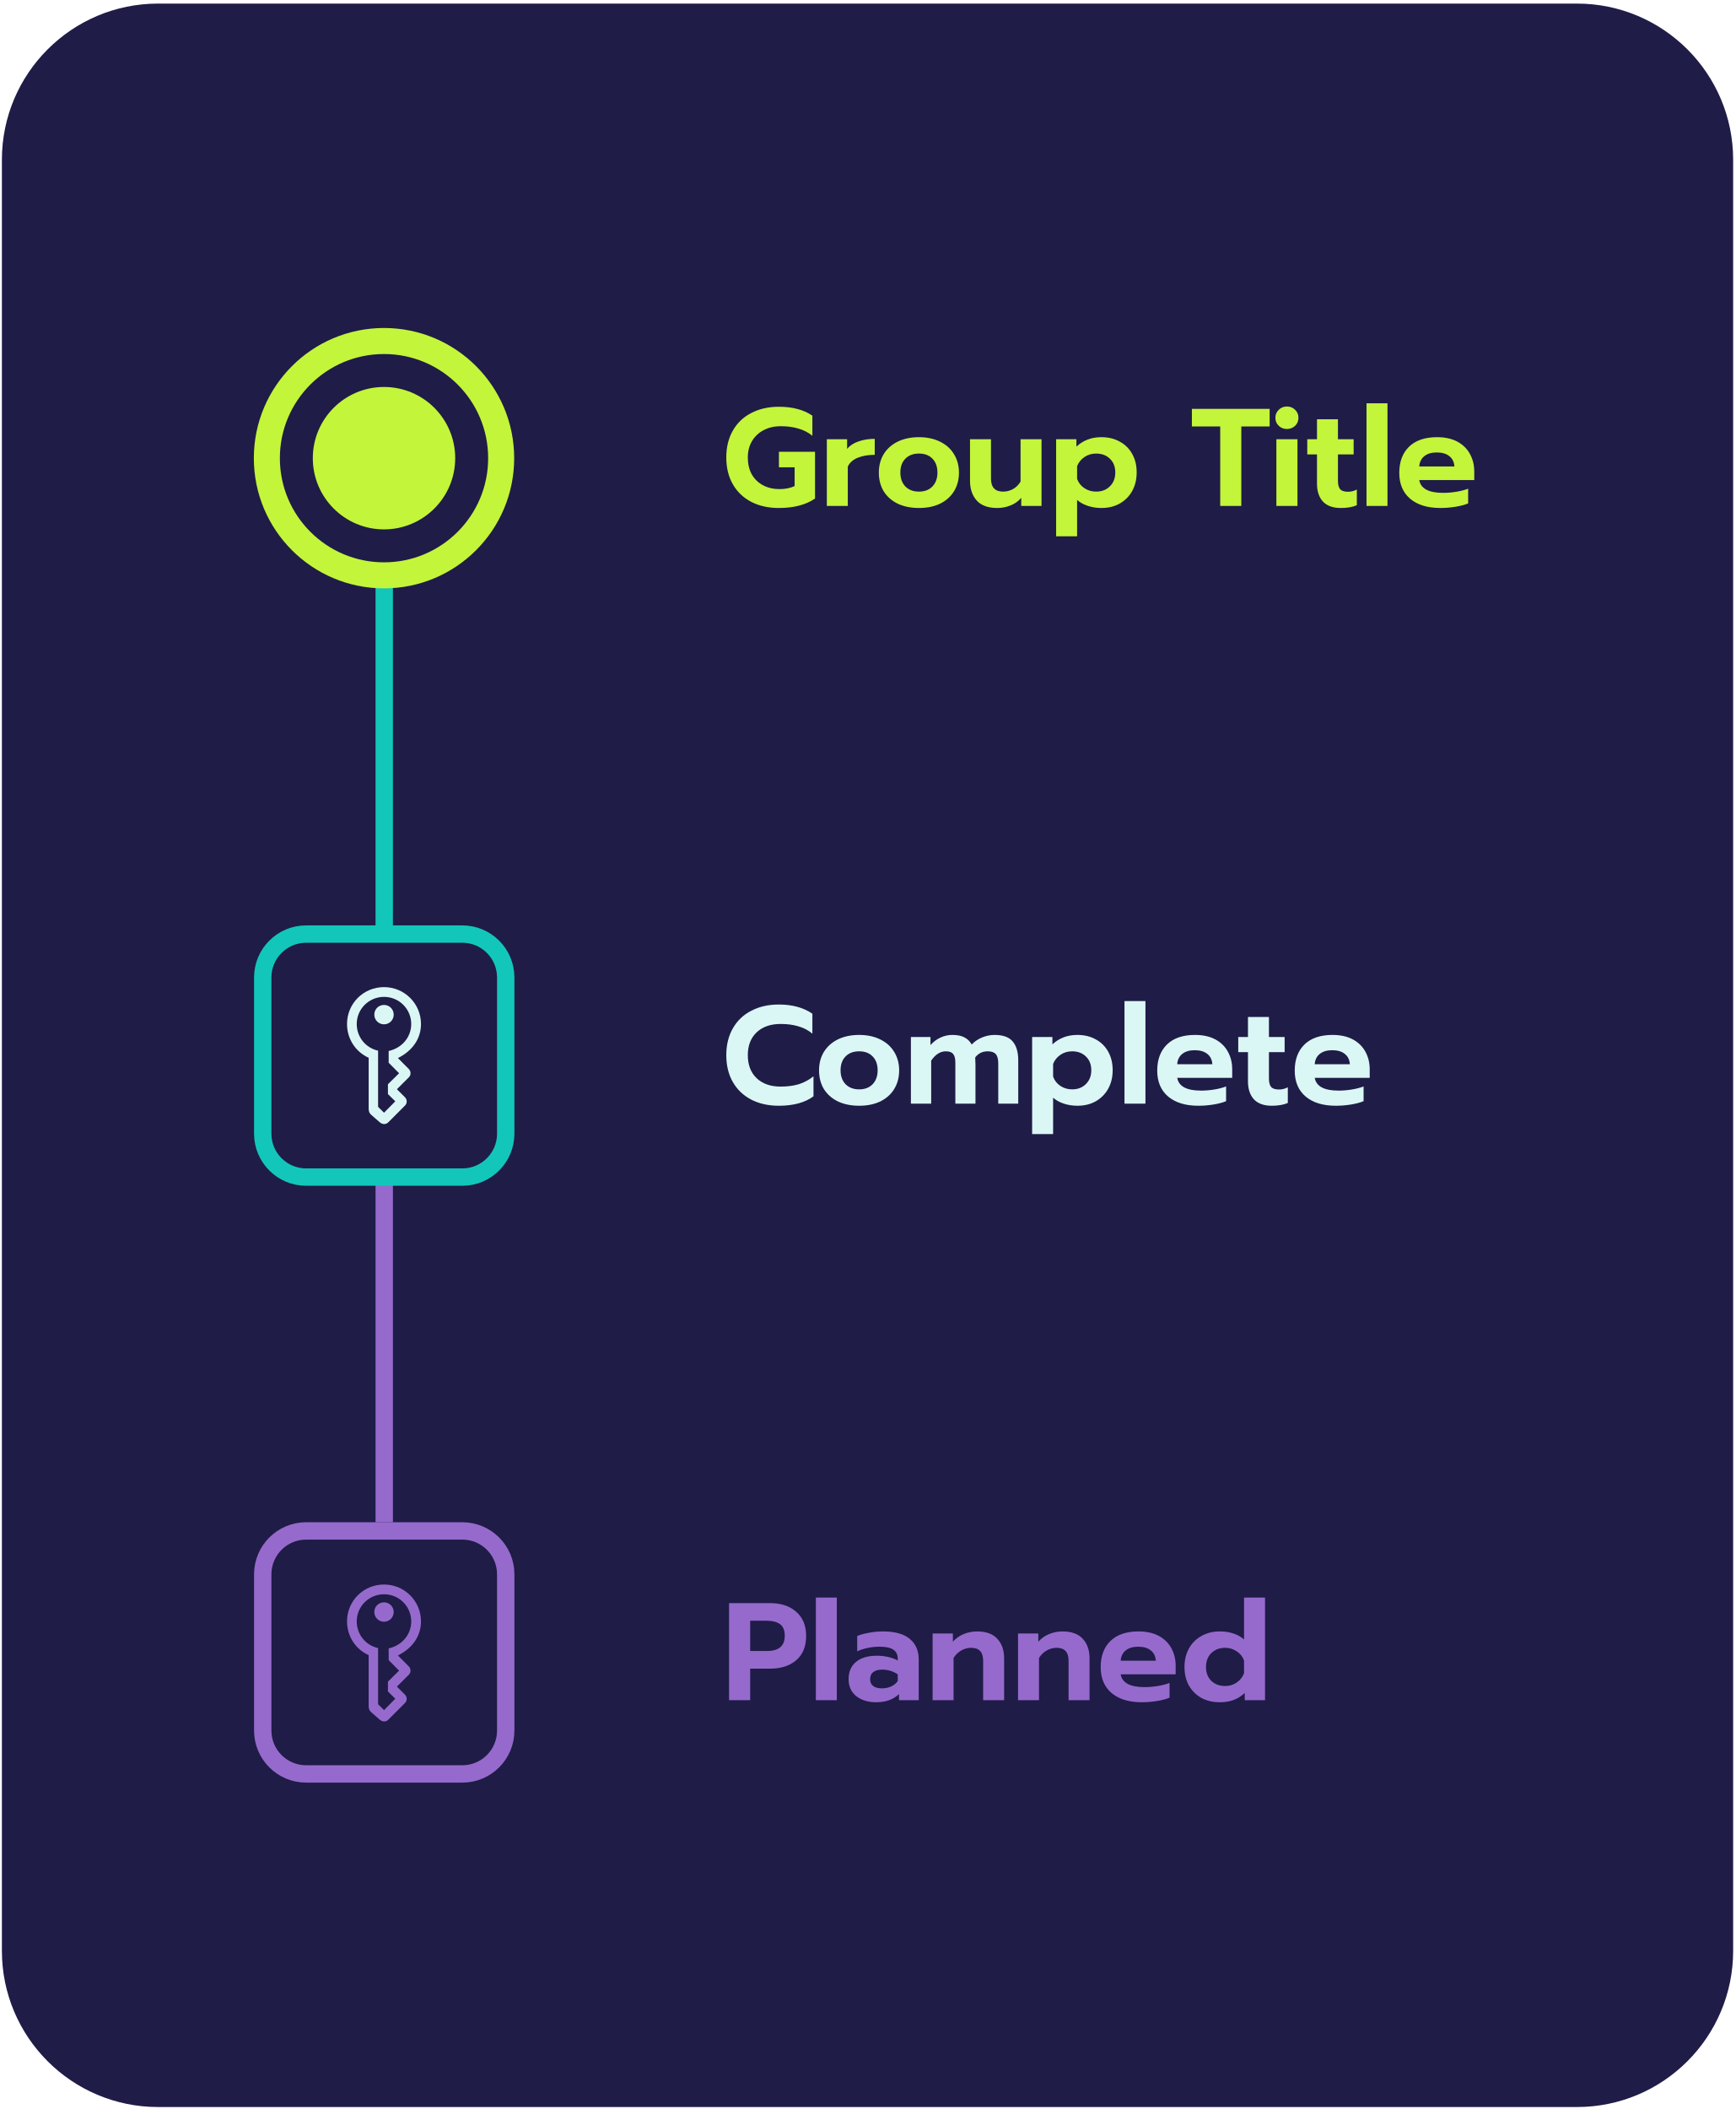
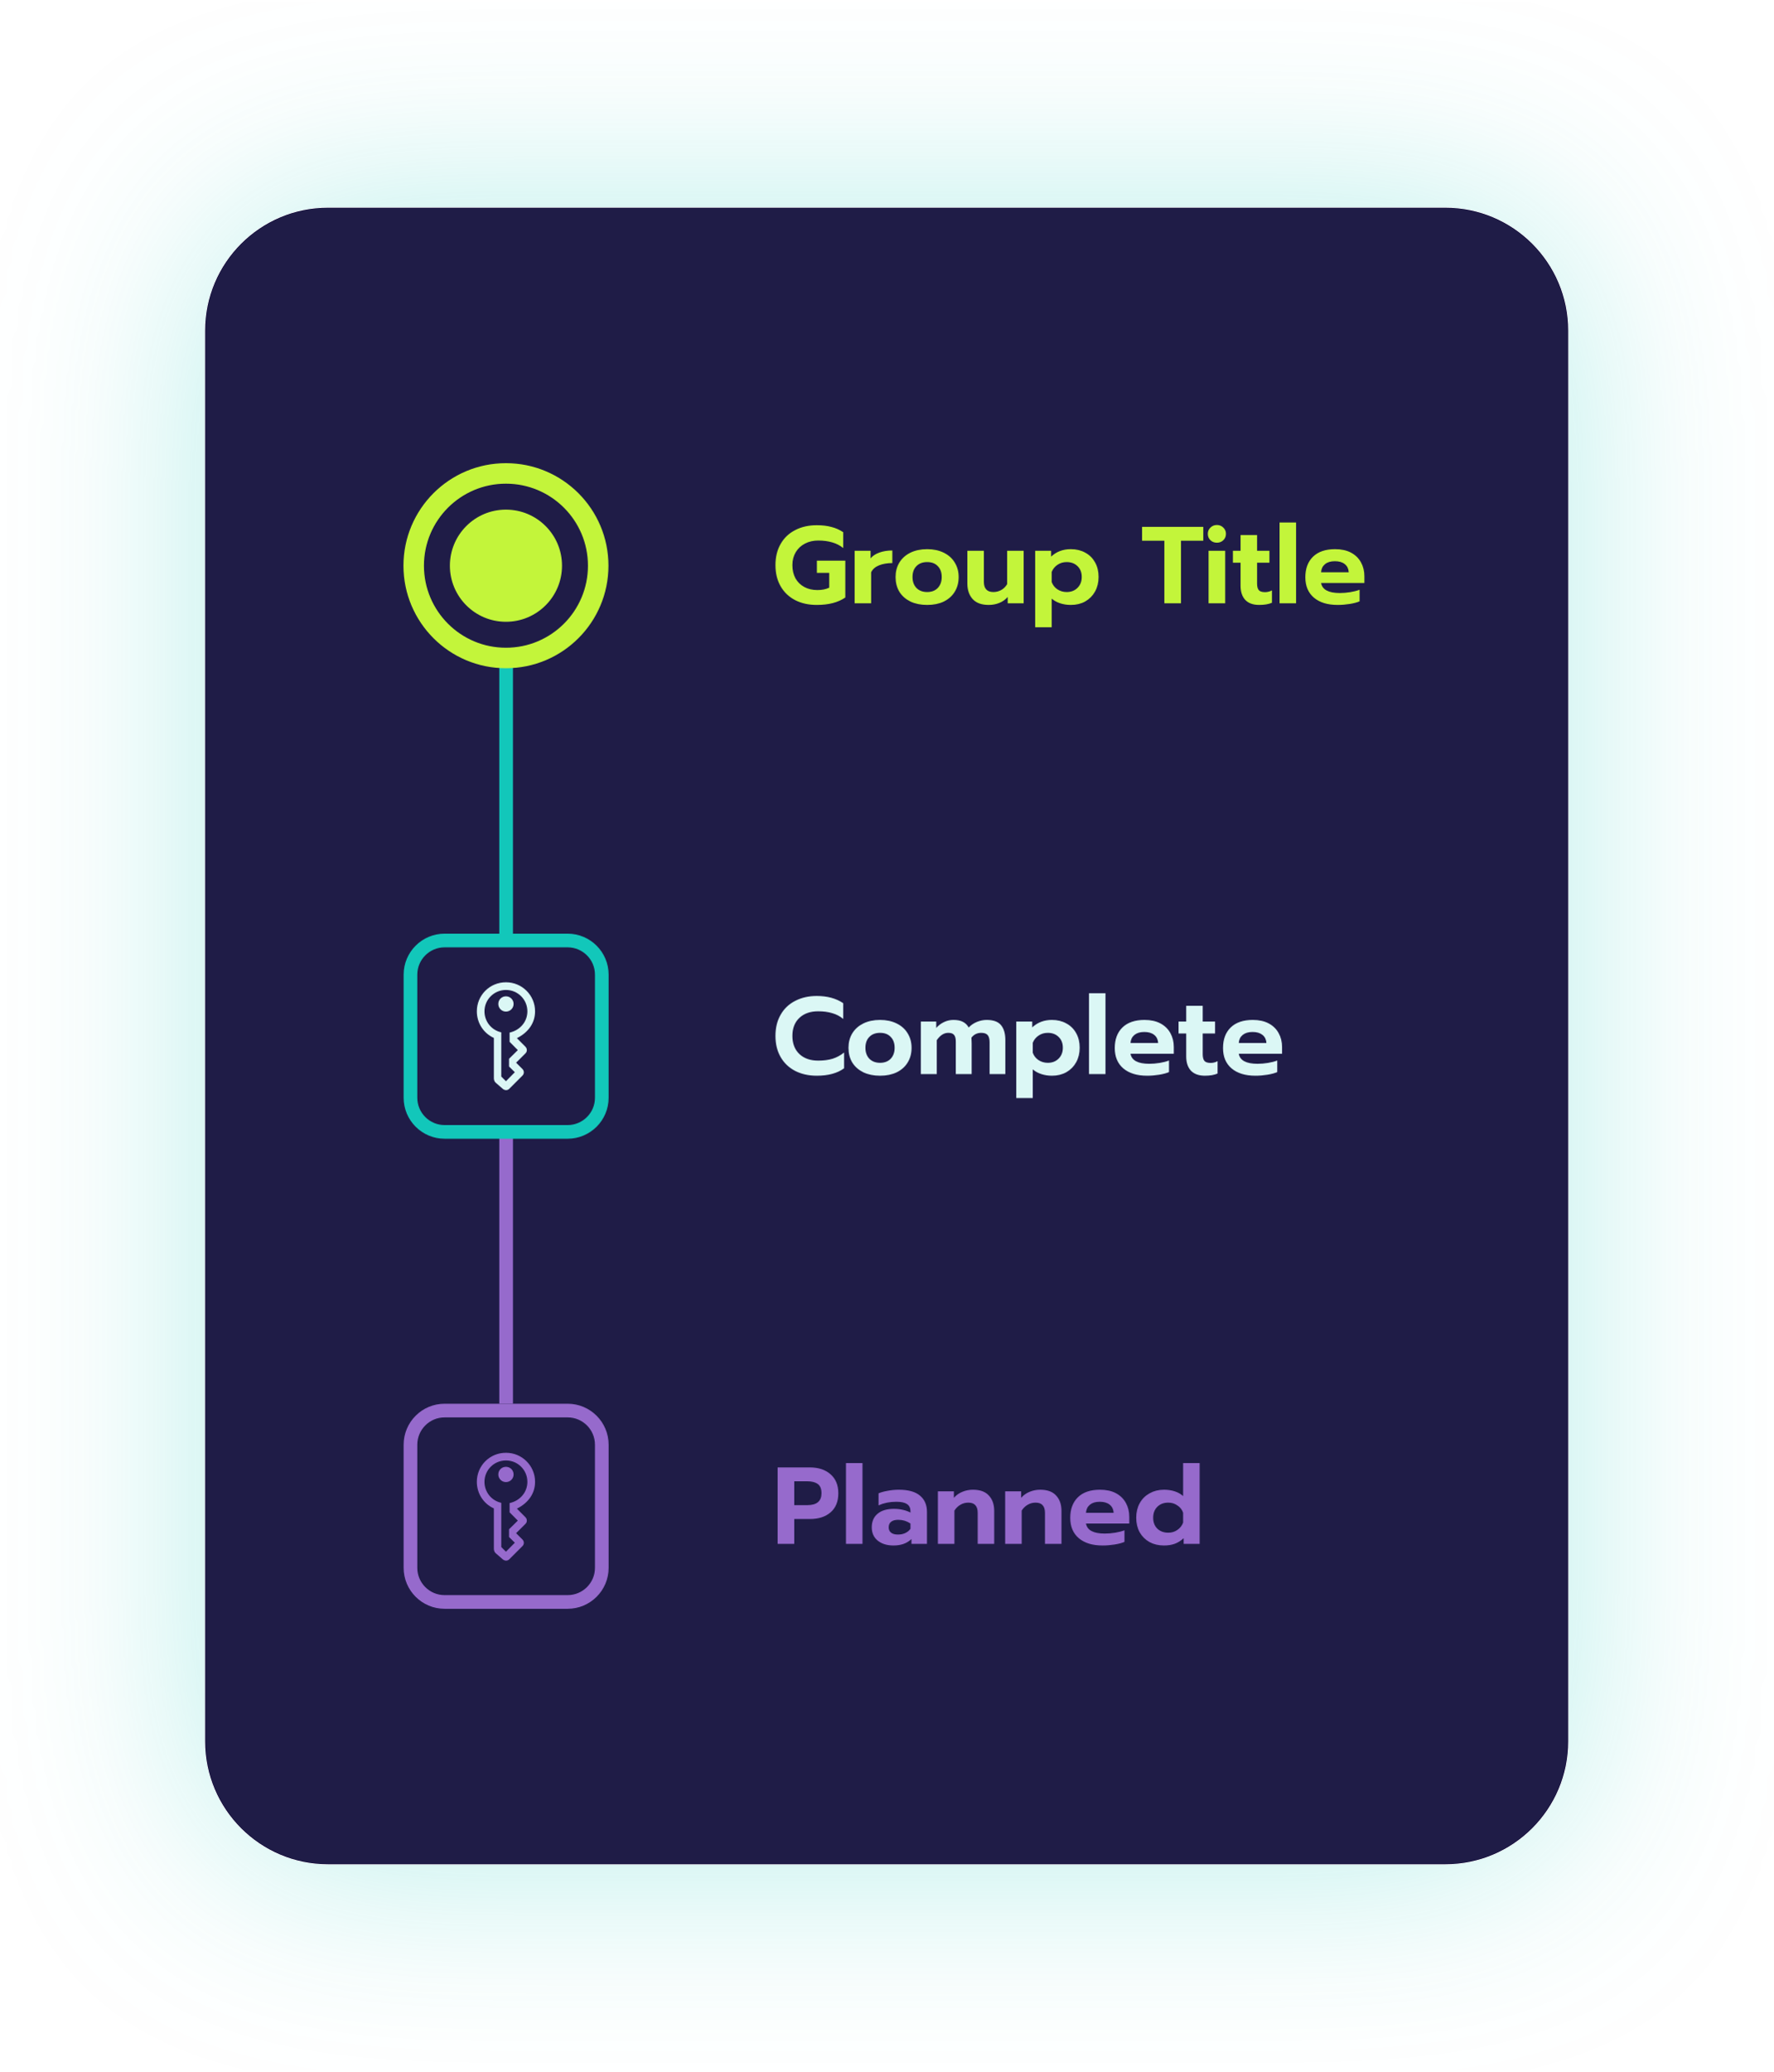
- <svg xmlns="http://www.w3.org/2000/svg" width="400" height="486" viewBox="0 0 400 486" fill="none">
-   <rect x="0.437" y="0.827" width="398.981" height="484.718" rx="36" fill="#1F1C47" />
-   <path d="M88.549 270.671V350.787" stroke="#966ACC" stroke-width="4" />
-   <rect x="60.549" y="215.249" width="56" height="56" rx="10" stroke="#12C7BA" stroke-width="4" />
-   <rect x="60.549" y="352.788" width="56" height="56" rx="10" stroke="#966ACC" stroke-width="4" />
-   <path d="M87.54 258.636C88.122 259.124 88.908 259.186 89.458 258.649L93.338 254.767C93.878 254.219 93.853 253.388 93.326 252.849L91.469 251L94.22 248.259C94.753 247.732 94.737 246.888 94.21 246.341L91.699 243.82C95.107 242.132 97.02 239.307 97.02 235.974C97.02 231.27 93.212 227.472 88.503 227.472C83.76 227.472 79.976 231.247 79.976 235.974C79.976 239.359 81.906 242.374 84.964 243.754V255.549C84.964 255.993 85.103 256.509 85.49 256.851L87.54 258.636ZM88.503 256.418L87.133 255.061V242.116C84.265 241.489 82.212 238.97 82.212 235.974C82.212 232.515 85.019 229.721 88.503 229.721C91.977 229.721 94.769 232.515 94.769 235.974C94.769 238.947 92.706 241.491 89.571 242.193V244.898L91.975 247.319L89.401 249.854V252.12L91.097 253.789L88.503 256.418ZM88.503 236.048C89.735 236.048 90.734 235.049 90.734 233.809C90.734 232.575 89.735 231.578 88.503 231.578C87.251 231.578 86.262 232.563 86.262 233.809C86.262 235.049 87.261 236.048 88.503 236.048Z" fill="#DBF7F5" />
-   <path d="M87.54 396.302C88.122 396.789 88.908 396.852 89.458 396.314L93.338 392.432C93.878 391.884 93.853 391.054 93.326 390.514L91.469 388.665L94.22 385.924C94.753 385.397 94.737 384.554 94.21 384.006L91.699 381.485C95.107 379.798 97.02 376.972 97.02 373.639C97.02 368.935 93.212 365.137 88.503 365.137C83.76 365.137 79.976 368.913 79.976 373.639C79.976 377.024 81.906 380.039 84.964 381.42V393.214C84.964 393.658 85.103 394.174 85.49 394.517L87.54 396.302ZM88.503 394.084L87.133 392.727V379.782C84.265 379.154 82.212 376.635 82.212 373.639C82.212 370.18 85.019 367.386 88.503 367.386C91.977 367.386 94.769 370.18 94.769 373.639C94.769 376.613 92.706 379.156 89.571 379.858V382.563L91.975 384.984L89.401 387.519V389.786L91.097 391.454L88.503 394.084ZM88.503 373.714C89.735 373.714 90.734 372.714 90.734 371.475C90.734 370.241 89.735 369.244 88.503 369.244C87.251 369.244 86.262 370.228 86.262 371.475C86.262 372.714 87.261 373.714 88.503 373.714Z" fill="#966ACC" />
-   <path d="M179.476 117.063C177.087 117.063 174.975 116.594 173.14 115.655C171.305 114.695 169.887 113.341 168.884 111.591C167.881 109.842 167.38 107.783 167.38 105.415C167.38 103.047 167.881 100.989 168.884 99.239C169.887 97.469 171.305 96.114 173.14 95.175C174.975 94.215 177.087 93.735 179.476 93.735C181.097 93.735 182.527 93.906 183.764 94.247C185.023 94.567 186.175 95.079 187.22 95.783V100.423C186.281 99.655 185.204 99.101 183.988 98.759C182.793 98.397 181.428 98.215 179.892 98.215C178.463 98.215 177.172 98.514 176.02 99.111C174.889 99.687 173.993 100.519 173.332 101.607C172.671 102.695 172.34 103.965 172.34 105.415C172.34 106.887 172.639 108.178 173.236 109.287C173.855 110.375 174.719 111.218 175.828 111.815C176.937 112.413 178.217 112.711 179.668 112.711C180.991 112.711 182.143 112.477 183.124 112.007V107.687H179.508V104.103H187.828V114.887C185.716 116.338 182.932 117.063 179.476 117.063ZM190.551 101.223H195.223V103.431C195.842 102.685 196.706 102.119 197.815 101.735C198.925 101.33 200.183 101.127 201.591 101.127V104.807C200.119 104.807 198.818 105.031 197.687 105.479C196.578 105.927 195.81 106.61 195.383 107.527V116.583H190.551V101.223ZM211.784 117.063C209.928 117.063 208.296 116.733 206.888 116.071C205.502 115.389 204.424 114.439 203.656 113.223C202.91 111.986 202.536 110.546 202.536 108.903C202.536 107.303 202.91 105.885 203.656 104.647C204.424 103.41 205.502 102.45 206.888 101.767C208.296 101.085 209.928 100.743 211.784 100.743C213.619 100.743 215.23 101.085 216.616 101.767C218.024 102.45 219.102 103.41 219.848 104.647C220.616 105.885 221 107.303 221 108.903C221 110.546 220.616 111.986 219.848 113.223C219.102 114.439 218.035 115.389 216.648 116.071C215.262 116.733 213.64 117.063 211.784 117.063ZM211.784 113.287C213.086 113.287 214.12 112.893 214.888 112.103C215.656 111.293 216.04 110.226 216.04 108.903C216.04 107.538 215.656 106.471 214.888 105.703C214.142 104.914 213.107 104.519 211.784 104.519C210.462 104.519 209.416 104.914 208.648 105.703C207.88 106.471 207.496 107.538 207.496 108.903C207.496 110.226 207.88 111.293 208.648 112.103C209.438 112.893 210.483 113.287 211.784 113.287ZM229.819 117.063C227.729 117.063 226.161 116.498 225.115 115.367C224.07 114.215 223.547 112.69 223.547 110.791V101.223H228.379V110.279C228.379 112.285 229.307 113.287 231.163 113.287C231.974 113.287 232.731 113.095 233.435 112.711C234.139 112.327 234.726 111.751 235.195 110.983V101.223H240.027V116.583H235.355V114.727C234.673 115.517 233.841 116.103 232.859 116.487C231.899 116.871 230.886 117.063 229.819 117.063ZM243.395 101.223H248.067V102.919C249.624 101.469 251.544 100.743 253.827 100.743C255.427 100.743 256.835 101.085 258.051 101.767C259.288 102.429 260.248 103.378 260.931 104.615C261.614 105.831 261.955 107.25 261.955 108.871C261.955 110.471 261.614 111.89 260.931 113.127C260.248 114.365 259.288 115.335 258.051 116.039C256.835 116.722 255.427 117.063 253.827 117.063C252.739 117.063 251.704 116.903 250.723 116.583C249.742 116.263 248.91 115.805 248.227 115.207V123.591H243.395V101.223ZM252.611 113.287C253.912 113.287 254.968 112.882 255.779 112.071C256.611 111.261 257.027 110.194 257.027 108.871C257.027 107.549 256.611 106.493 255.779 105.703C254.968 104.914 253.912 104.519 252.611 104.519C251.608 104.519 250.712 104.786 249.923 105.319C249.134 105.853 248.568 106.557 248.227 107.431V110.343C248.547 111.239 249.102 111.954 249.891 112.487C250.702 113.021 251.608 113.287 252.611 113.287ZM281.208 98.279H274.68V94.215H292.6V98.279H286.072V116.583H281.208V98.279ZM296.582 98.855C295.836 98.855 295.206 98.61 294.694 98.119C294.182 97.629 293.926 97.01 293.926 96.263C293.926 95.538 294.182 94.93 294.694 94.439C295.206 93.927 295.836 93.671 296.582 93.671C297.329 93.671 297.958 93.927 298.47 94.439C298.982 94.93 299.238 95.538 299.238 96.263C299.238 97.01 298.982 97.629 298.47 98.119C297.958 98.61 297.329 98.855 296.582 98.855ZM294.15 101.223H299.014V116.583H294.15V101.223ZM308.983 117.063C307.191 117.063 305.826 116.573 304.887 115.591C303.97 114.589 303.511 113.202 303.511 111.431V104.711H301.271V101.223H303.511V96.615H308.343V101.223H311.959V104.711H308.343V110.791C308.343 111.687 308.514 112.338 308.855 112.743C309.197 113.127 309.805 113.319 310.679 113.319C311.383 113.319 312.055 113.149 312.695 112.807V116.423C311.714 116.85 310.477 117.063 308.983 117.063ZM314.926 92.935H319.758V116.583H314.926V92.935ZM331.946 117.063C329.002 117.063 326.687 116.359 325.002 114.951C323.316 113.522 322.474 111.527 322.474 108.967C322.474 106.429 323.22 104.423 324.714 102.951C326.228 101.479 328.383 100.743 331.178 100.743C333.012 100.743 334.57 101.085 335.85 101.767C337.13 102.45 338.1 103.399 338.762 104.615C339.423 105.81 339.754 107.165 339.754 108.679V110.631H327.082C327.423 112.594 329.258 113.575 332.586 113.575C333.567 113.575 334.58 113.49 335.626 113.319C336.671 113.149 337.578 112.914 338.346 112.615V116.007C337.599 116.327 336.639 116.583 335.466 116.775C334.292 116.967 333.119 117.063 331.946 117.063ZM335.178 107.495C335.114 106.471 334.73 105.682 334.026 105.127C333.322 104.551 332.351 104.263 331.114 104.263C329.898 104.263 328.938 104.551 328.234 105.127C327.53 105.703 327.146 106.493 327.082 107.495H335.178Z" fill="#C3F53A" />
-   <path d="M179.476 254.81C177.087 254.81 174.975 254.34 173.14 253.402C171.305 252.442 169.887 251.087 168.884 249.338C167.881 247.588 167.38 245.53 167.38 243.162C167.38 240.794 167.881 238.735 168.884 236.986C169.887 235.215 171.305 233.86 173.14 232.922C174.975 231.962 177.087 231.482 179.476 231.482C182.569 231.482 185.151 232.186 187.22 233.594V238.202C186.281 237.412 185.204 236.847 183.988 236.506C182.793 236.143 181.428 235.962 179.892 235.962C177.567 235.962 175.721 236.612 174.356 237.914C173.012 239.194 172.34 240.943 172.34 243.162C172.34 245.402 173.023 247.172 174.388 248.474C175.753 249.754 177.588 250.394 179.892 250.394C181.471 250.394 182.868 250.212 184.084 249.85C185.3 249.466 186.431 248.858 187.476 248.026V252.634C185.513 254.084 182.847 254.81 179.476 254.81ZM198.003 254.81C196.147 254.81 194.515 254.479 193.107 253.818C191.72 253.135 190.643 252.186 189.875 250.97C189.128 249.732 188.755 248.292 188.755 246.65C188.755 245.05 189.128 243.631 189.875 242.394C190.643 241.156 191.72 240.196 193.107 239.514C194.515 238.831 196.147 238.49 198.003 238.49C199.838 238.49 201.448 238.831 202.835 239.514C204.243 240.196 205.32 241.156 206.067 242.394C206.835 243.631 207.219 245.05 207.219 246.65C207.219 248.292 206.835 249.732 206.067 250.97C205.32 252.186 204.254 253.135 202.867 253.818C201.48 254.479 199.859 254.81 198.003 254.81ZM198.003 251.034C199.304 251.034 200.339 250.639 201.107 249.85C201.875 249.039 202.259 247.972 202.259 246.65C202.259 245.284 201.875 244.218 201.107 243.45C200.36 242.66 199.326 242.266 198.003 242.266C196.68 242.266 195.635 242.66 194.867 243.45C194.099 244.218 193.715 245.284 193.715 246.65C193.715 247.972 194.099 249.039 194.867 249.85C195.656 250.639 196.702 251.034 198.003 251.034ZM209.926 238.97H214.438V240.826C215.1 240.079 215.868 239.503 216.742 239.098C217.617 238.692 218.524 238.49 219.462 238.49C220.636 238.49 221.574 238.682 222.278 239.066C222.982 239.428 223.537 239.972 223.942 240.698C224.604 239.994 225.404 239.45 226.342 239.066C227.302 238.682 228.252 238.49 229.19 238.49C231.153 238.49 232.55 238.991 233.382 239.994C234.236 240.996 234.662 242.447 234.662 244.346V254.33H230.054V245.018C230.054 244.036 229.862 243.332 229.478 242.906C229.094 242.479 228.476 242.266 227.622 242.266C226.428 242.266 225.468 242.735 224.742 243.674C224.785 244.356 224.806 244.911 224.806 245.338V254.33H220.166V244.858C220.166 243.919 219.996 243.258 219.654 242.874C219.334 242.468 218.769 242.266 217.958 242.266C216.7 242.266 215.58 242.98 214.598 244.41V254.33H209.926V238.97ZM237.864 238.97H242.536V240.666C244.093 239.215 246.013 238.49 248.296 238.49C249.896 238.49 251.304 238.831 252.52 239.514C253.757 240.175 254.717 241.124 255.4 242.362C256.082 243.578 256.424 244.996 256.424 246.618C256.424 248.218 256.082 249.636 255.4 250.874C254.717 252.111 253.757 253.082 252.52 253.786C251.304 254.468 249.896 254.81 248.296 254.81C247.208 254.81 246.173 254.65 245.192 254.33C244.21 254.01 243.378 253.551 242.696 252.954V261.338H237.864V238.97ZM247.08 251.034C248.381 251.034 249.437 250.628 250.248 249.818C251.08 249.007 251.496 247.94 251.496 246.618C251.496 245.295 251.08 244.239 250.248 243.45C249.437 242.66 248.381 242.266 247.08 242.266C246.077 242.266 245.181 242.532 244.392 243.066C243.602 243.599 243.037 244.303 242.696 245.178V248.09C243.016 248.986 243.57 249.7 244.36 250.234C245.17 250.767 246.077 251.034 247.08 251.034ZM259.145 230.682H263.977V254.33H259.145V230.682ZM276.164 254.81C273.22 254.81 270.906 254.106 269.22 252.698C267.535 251.268 266.692 249.274 266.692 246.714C266.692 244.175 267.439 242.17 268.932 240.698C270.447 239.226 272.602 238.49 275.396 238.49C277.231 238.49 278.788 238.831 280.068 239.514C281.348 240.196 282.319 241.146 282.98 242.362C283.642 243.556 283.972 244.911 283.972 246.426V248.378H271.3C271.642 250.34 273.476 251.322 276.804 251.322C277.786 251.322 278.799 251.236 279.844 251.066C280.89 250.895 281.796 250.66 282.564 250.362V253.754C281.818 254.074 280.858 254.33 279.684 254.522C278.511 254.714 277.338 254.81 276.164 254.81ZM279.396 245.242C279.332 244.218 278.948 243.428 278.244 242.874C277.54 242.298 276.57 242.01 275.332 242.01C274.116 242.01 273.156 242.298 272.452 242.874C271.748 243.45 271.364 244.239 271.3 245.242H279.396ZM293.077 254.81C291.285 254.81 289.92 254.319 288.981 253.338C288.064 252.335 287.605 250.948 287.605 249.178V242.458H285.365V238.97H287.605V234.362H292.437V238.97H296.053V242.458H292.437V248.538C292.437 249.434 292.608 250.084 292.949 250.49C293.29 250.874 293.898 251.066 294.773 251.066C295.477 251.066 296.149 250.895 296.789 250.554V254.17C295.808 254.596 294.57 254.81 293.077 254.81ZM307.852 254.81C304.908 254.81 302.593 254.106 300.908 252.698C299.223 251.268 298.38 249.274 298.38 246.714C298.38 244.175 299.127 242.17 300.62 240.698C302.135 239.226 304.289 238.49 307.084 238.49C308.919 238.49 310.476 238.831 311.756 239.514C313.036 240.196 314.007 241.146 314.668 242.362C315.329 243.556 315.66 244.911 315.66 246.426V248.378H302.988C303.329 250.34 305.164 251.322 308.492 251.322C309.473 251.322 310.487 251.236 311.532 251.066C312.577 250.895 313.484 250.66 314.252 250.362V253.754C313.505 254.074 312.545 254.33 311.372 254.522C310.199 254.714 309.025 254.81 307.852 254.81ZM311.084 245.242C311.02 244.218 310.636 243.428 309.932 242.874C309.228 242.298 308.257 242.01 307.02 242.01C305.804 242.01 304.844 242.298 304.14 242.874C303.436 243.45 303.052 244.239 302.988 245.242H311.084Z" fill="#DBF7F5" />
-   <path d="M168.02 369.42H177.428C179.967 369.42 181.993 370.092 183.508 371.436C185.023 372.758 185.78 374.604 185.78 376.972C185.78 379.404 185.023 381.27 183.508 382.572C182.015 383.873 179.988 384.524 177.428 384.524H172.884V391.788H168.02V369.42ZM176.724 380.46C179.476 380.46 180.852 379.297 180.852 376.972C180.852 375.67 180.479 374.764 179.732 374.252C179.007 373.74 178.004 373.484 176.724 373.484H172.884V380.46H176.724ZM188.02 368.14H192.852V391.788H188.02V368.14ZM201.935 392.268C200.058 392.268 198.522 391.798 197.327 390.86C196.154 389.9 195.567 388.598 195.567 386.956C195.567 385.249 196.133 383.926 197.263 382.988C198.394 382.028 199.994 381.548 202.063 381.548C202.981 381.548 203.855 381.644 204.687 381.836C205.519 382.028 206.255 382.294 206.895 382.636V382.252C206.895 381.292 206.554 380.588 205.871 380.14C205.189 379.692 204.143 379.468 202.735 379.468C200.858 379.468 199.13 379.82 197.551 380.524V377.004C198.234 376.705 199.119 376.46 200.207 376.268C201.295 376.054 202.383 375.948 203.471 375.948C206.245 375.948 208.314 376.524 209.679 377.676C211.045 378.806 211.727 380.396 211.727 382.444V391.788H207.183V390.38C205.882 391.638 204.133 392.268 201.935 392.268ZM203.247 389.068C204.037 389.068 204.751 388.918 205.391 388.62C206.031 388.321 206.533 387.905 206.895 387.372V385.836C205.807 385.11 204.613 384.748 203.311 384.748C202.415 384.748 201.722 384.94 201.231 385.324C200.762 385.686 200.527 386.23 200.527 386.956C200.527 387.638 200.762 388.161 201.231 388.524C201.701 388.886 202.373 389.068 203.247 389.068ZM214.926 376.428H219.598V378.316C220.302 377.526 221.134 376.94 222.094 376.556C223.076 376.15 224.1 375.948 225.166 375.948C227.257 375.948 228.814 376.513 229.838 377.644C230.884 378.753 231.406 380.257 231.406 382.156V391.788H226.574V382.7C226.574 380.716 225.657 379.724 223.822 379.724C223.012 379.724 222.254 379.926 221.55 380.332C220.846 380.716 220.249 381.292 219.758 382.06V391.788H214.926V376.428ZM234.614 376.428H239.286V378.316C239.99 377.526 240.822 376.94 241.782 376.556C242.763 376.15 243.787 375.948 244.854 375.948C246.944 375.948 248.502 376.513 249.526 377.644C250.571 378.753 251.094 380.257 251.094 382.156V391.788H246.262V382.7C246.262 380.716 245.344 379.724 243.51 379.724C242.699 379.724 241.942 379.926 241.238 380.332C240.534 380.716 239.936 381.292 239.446 382.06V391.788H234.614V376.428ZM263.133 392.268C260.189 392.268 257.875 391.564 256.189 390.156C254.504 388.726 253.661 386.732 253.661 384.172C253.661 381.633 254.408 379.628 255.901 378.156C257.416 376.684 259.571 375.948 262.365 375.948C264.2 375.948 265.757 376.289 267.037 376.972C268.317 377.654 269.288 378.604 269.949 379.82C270.611 381.014 270.941 382.369 270.941 383.884V385.836H258.269C258.611 387.798 260.445 388.78 263.773 388.78C264.755 388.78 265.768 388.694 266.813 388.524C267.859 388.353 268.765 388.118 269.533 387.82V391.212C268.787 391.532 267.827 391.788 266.653 391.98C265.48 392.172 264.307 392.268 263.133 392.268ZM266.365 382.7C266.301 381.676 265.917 380.886 265.213 380.332C264.509 379.756 263.539 379.468 262.301 379.468C261.085 379.468 260.125 379.756 259.421 380.332C258.717 380.908 258.333 381.697 258.269 382.7H266.365ZM281.102 392.268C279.523 392.268 278.115 391.937 276.878 391.276C275.662 390.593 274.702 389.644 273.998 388.428C273.315 387.19 272.974 385.761 272.974 384.14C272.974 382.54 273.315 381.121 273.998 379.884C274.68 378.646 275.64 377.686 276.878 377.004C278.115 376.3 279.523 375.948 281.102 375.948C282.254 375.948 283.31 376.108 284.27 376.428C285.23 376.748 286.04 377.206 286.702 377.804V368.14H291.534V391.788H286.862V390.124C286.072 390.87 285.208 391.414 284.27 391.756C283.352 392.097 282.296 392.268 281.102 392.268ZM282.35 388.524C283.352 388.524 284.238 388.257 285.006 387.724C285.795 387.19 286.36 386.476 286.702 385.58V382.668C286.403 381.793 285.848 381.089 285.038 380.556C284.248 380.001 283.352 379.724 282.35 379.724C281.048 379.724 279.982 380.129 279.15 380.94C278.339 381.75 277.934 382.817 277.934 384.14C277.934 385.462 278.339 386.529 279.15 387.34C279.982 388.129 281.048 388.524 282.35 388.524Z" fill="#966ACC" />
-   <path d="M88.549 134.864V214.98" stroke="#12C7BA" stroke-width="4" />
-   <rect x="61.498" y="78.584" width="54" height="54" rx="27" stroke="#C3F53A" stroke-width="6" />
-   <circle cx="88.497" cy="105.583" r="16.408" fill="#C3F53A" />
+ <svg xmlns="http://www.w3.org/2000/svg" width="519" height="606" viewBox="0 0 519 606" fill="none">
+   <g filter="url(#filter0_d_16_66484)">
+     <rect x="60.02" y="60.758" width="398.981" height="484.718" rx="36" fill="#1F1C47" />
+   </g>
+   <path d="M148.132 330.603V410.719" stroke="#966ACC" stroke-width="4" />
+   <rect x="120.132" y="275.181" width="56" height="56" rx="10" stroke="#12C7BA" stroke-width="4" />
+   <rect x="120.132" y="412.719" width="56" height="56" rx="10" stroke="#966ACC" stroke-width="4" />
+   <path d="M147.123 318.567C147.705 319.054 148.491 319.117 149.041 318.58L152.921 314.697C153.46 314.15 153.435 313.319 152.908 312.779L151.051 310.93L153.802 308.19C154.335 307.662 154.319 306.819 153.792 306.271L151.282 303.751C154.689 302.063 156.603 299.237 156.603 295.904C156.603 291.201 152.794 287.402 148.086 287.402C143.342 287.402 139.559 291.178 139.559 295.904C139.559 299.289 141.489 302.305 144.546 303.685V315.479C144.546 315.923 144.686 316.439 145.072 316.782L147.123 318.567ZM148.086 316.349L146.716 314.992V302.047C143.847 301.419 141.795 298.901 141.795 295.904C141.795 292.445 144.602 289.651 148.086 289.651C151.56 289.651 154.351 292.445 154.351 295.904C154.351 298.878 152.289 301.422 149.153 302.123V304.829L151.557 307.249L148.984 309.785V312.051L150.68 313.719L148.086 316.349ZM148.086 295.979C149.317 295.979 150.317 294.979 150.317 293.74C150.317 292.506 149.317 291.509 148.086 291.509C146.834 291.509 145.844 292.494 145.844 293.74C145.844 294.979 146.844 295.979 148.086 295.979Z" fill="#DBF7F5" />
+   <path d="M147.123 456.233C147.705 456.72 148.491 456.783 149.041 456.246L152.921 452.363C153.46 451.816 153.435 450.985 152.908 450.445L151.051 448.596L153.802 445.856C154.335 445.328 154.319 444.485 153.792 443.937L151.282 441.417C154.689 439.729 156.603 436.903 156.603 433.57C156.603 428.867 152.794 425.068 148.086 425.068C143.342 425.068 139.559 428.844 139.559 433.57C139.559 436.955 141.489 439.971 144.546 441.351V453.145C144.546 453.589 144.686 454.105 145.072 454.448L147.123 456.233ZM148.086 454.015L146.716 452.658V439.713C143.847 439.085 141.795 436.567 141.795 433.57C141.795 430.111 144.602 427.317 148.086 427.317C151.56 427.317 154.351 430.111 154.351 433.57C154.351 436.544 152.289 439.088 149.153 439.789V442.495L151.557 444.915L148.984 447.451V449.717L150.68 451.386L148.086 454.015ZM148.086 433.645C149.317 433.645 150.317 432.645 150.317 431.406C150.317 430.172 149.317 429.175 148.086 429.175C146.834 429.175 145.844 430.16 145.844 431.406C145.844 432.645 146.844 433.645 148.086 433.645Z" fill="#966ACC" />
+   <path d="M239.058 176.995C236.669 176.995 234.557 176.525 232.722 175.587C230.888 174.627 229.469 173.272 228.466 171.523C227.464 169.773 226.962 167.715 226.962 165.347C226.962 162.979 227.464 160.92 228.466 159.171C229.469 157.4 230.888 156.045 232.722 155.107C234.557 154.147 236.669 153.667 239.058 153.667C240.68 153.667 242.109 153.837 243.346 154.179C244.605 154.499 245.757 155.011 246.802 155.715V160.355C245.864 159.587 244.786 159.032 243.57 158.691C242.376 158.328 241.01 158.147 239.474 158.147C238.045 158.147 236.754 158.445 235.602 159.043C234.472 159.619 233.576 160.451 232.914 161.539C232.253 162.627 231.922 163.896 231.922 165.347C231.922 166.819 232.221 168.109 232.818 169.219C233.437 170.307 234.301 171.149 235.41 171.747C236.52 172.344 237.8 172.643 239.25 172.643C240.573 172.643 241.725 172.408 242.706 171.939V167.619H239.09V164.035H247.41V174.819C245.298 176.269 242.514 176.995 239.058 176.995ZM250.134 161.155H254.806V163.363C255.424 162.616 256.288 162.051 257.398 161.667C258.507 161.261 259.766 161.059 261.174 161.059V164.739C259.702 164.739 258.4 164.963 257.27 165.411C256.16 165.859 255.392 166.541 254.966 167.459V176.515H250.134V161.155ZM271.367 176.995C269.511 176.995 267.879 176.664 266.471 176.003C265.084 175.32 264.007 174.371 263.239 173.155C262.492 171.917 262.119 170.477 262.119 168.835C262.119 167.235 262.492 165.816 263.239 164.579C264.007 163.341 265.084 162.381 266.471 161.699C267.879 161.016 269.511 160.675 271.367 160.675C273.201 160.675 274.812 161.016 276.199 161.699C277.607 162.381 278.684 163.341 279.431 164.579C280.199 165.816 280.583 167.235 280.583 168.835C280.583 170.477 280.199 171.917 279.431 173.155C278.684 174.371 277.617 175.32 276.231 176.003C274.844 176.664 273.223 176.995 271.367 176.995ZM271.367 173.219C272.668 173.219 273.703 172.824 274.471 172.035C275.239 171.224 275.623 170.157 275.623 168.835C275.623 167.469 275.239 166.403 274.471 165.635C273.724 164.845 272.689 164.451 271.367 164.451C270.044 164.451 268.999 164.845 268.231 165.635C267.463 166.403 267.079 167.469 267.079 168.835C267.079 170.157 267.463 171.224 268.231 172.035C269.02 172.824 270.065 173.219 271.367 173.219ZM289.402 176.995C287.311 176.995 285.743 176.429 284.698 175.299C283.653 174.147 283.13 172.621 283.13 170.723V161.155H287.962V170.211C287.962 172.216 288.89 173.219 290.746 173.219C291.557 173.219 292.314 173.027 293.018 172.643C293.722 172.259 294.309 171.683 294.778 170.915V161.155H299.61V176.515H294.938V174.659C294.255 175.448 293.423 176.035 292.442 176.419C291.482 176.803 290.469 176.995 289.402 176.995ZM302.977 161.155H307.649V162.851C309.207 161.4 311.127 160.675 313.409 160.675C315.009 160.675 316.417 161.016 317.633 161.699C318.871 162.36 319.831 163.309 320.513 164.547C321.196 165.763 321.537 167.181 321.537 168.803C321.537 170.403 321.196 171.821 320.513 173.059C319.831 174.296 318.871 175.267 317.633 175.971C316.417 176.653 315.009 176.995 313.409 176.995C312.321 176.995 311.287 176.835 310.305 176.515C309.324 176.195 308.492 175.736 307.809 175.139V183.523H302.977V161.155ZM312.193 173.219C313.495 173.219 314.551 172.813 315.361 172.003C316.193 171.192 316.609 170.125 316.609 168.803C316.609 167.48 316.193 166.424 315.361 165.635C314.551 164.845 313.495 164.451 312.193 164.451C311.191 164.451 310.295 164.717 309.505 165.251C308.716 165.784 308.151 166.488 307.809 167.363V170.275C308.129 171.171 308.684 171.885 309.473 172.419C310.284 172.952 311.191 173.219 312.193 173.219ZM340.79 158.211H334.262V154.147H352.182V158.211H345.654V176.515H340.79V158.211ZM356.165 158.787C355.418 158.787 354.789 158.541 354.277 158.051C353.765 157.56 353.509 156.941 353.509 156.195C353.509 155.469 353.765 154.861 354.277 154.371C354.789 153.859 355.418 153.603 356.165 153.603C356.911 153.603 357.541 153.859 358.053 154.371C358.565 154.861 358.821 155.469 358.821 156.195C358.821 156.941 358.565 157.56 358.053 158.051C357.541 158.541 356.911 158.787 356.165 158.787ZM353.733 161.155H358.597V176.515H353.733V161.155ZM368.566 176.995C366.774 176.995 365.408 176.504 364.47 175.523C363.552 174.52 363.094 173.133 363.094 171.363V164.643H360.854V161.155H363.094V156.547H367.926V161.155H371.542V164.643H367.926V170.723C367.926 171.619 368.096 172.269 368.438 172.675C368.779 173.059 369.387 173.251 370.262 173.251C370.966 173.251 371.638 173.08 372.278 172.739V176.355C371.296 176.781 370.059 176.995 368.566 176.995ZM374.509 152.867H379.341V176.515H374.509V152.867ZM391.528 176.995C388.584 176.995 386.27 176.291 384.584 174.883C382.899 173.453 382.056 171.459 382.056 168.899C382.056 166.36 382.803 164.355 384.296 162.883C385.811 161.411 387.966 160.675 390.76 160.675C392.595 160.675 394.152 161.016 395.432 161.699C396.712 162.381 397.683 163.331 398.344 164.547C399.006 165.741 399.336 167.096 399.336 168.611V170.563H386.664C387.006 172.525 388.84 173.507 392.168 173.507C393.15 173.507 394.163 173.421 395.208 173.251C396.254 173.08 397.16 172.845 397.928 172.547V175.939C397.182 176.259 396.222 176.515 395.048 176.707C393.875 176.899 392.702 176.995 391.528 176.995ZM394.76 167.427C394.696 166.403 394.312 165.613 393.608 165.059C392.904 164.483 391.934 164.195 390.696 164.195C389.48 164.195 388.52 164.483 387.816 165.059C387.112 165.635 386.728 166.424 386.664 167.427H394.76Z" fill="#C3F53A" />
+   <path d="M239.058 314.741C236.669 314.741 234.557 314.271 232.722 313.333C230.888 312.373 229.469 311.018 228.466 309.269C227.464 307.519 226.962 305.461 226.962 303.093C226.962 300.725 227.464 298.666 228.466 296.917C229.469 295.146 230.888 293.791 232.722 292.853C234.557 291.893 236.669 291.413 239.058 291.413C242.152 291.413 244.733 292.117 246.802 293.525V298.133C245.864 297.343 244.786 296.778 243.57 296.437C242.376 296.074 241.01 295.893 239.474 295.893C237.149 295.893 235.304 296.543 233.938 297.845C232.594 299.125 231.922 300.874 231.922 303.093C231.922 305.333 232.605 307.103 233.97 308.405C235.336 309.685 237.17 310.325 239.474 310.325C241.053 310.325 242.45 310.143 243.666 309.781C244.882 309.397 246.013 308.789 247.058 307.957V312.565C245.096 314.015 242.429 314.741 239.058 314.741ZM257.585 314.741C255.729 314.741 254.097 314.41 252.689 313.749C251.303 313.066 250.225 312.117 249.457 310.901C248.711 309.663 248.337 308.223 248.337 306.581C248.337 304.981 248.711 303.562 249.457 302.325C250.225 301.087 251.303 300.127 252.689 299.445C254.097 298.762 255.729 298.421 257.585 298.421C259.42 298.421 261.031 298.762 262.417 299.445C263.825 300.127 264.903 301.087 265.649 302.325C266.417 303.562 266.801 304.981 266.801 306.581C266.801 308.223 266.417 309.663 265.649 310.901C264.903 312.117 263.836 313.066 262.449 313.749C261.063 314.41 259.441 314.741 257.585 314.741ZM257.585 310.965C258.887 310.965 259.921 310.57 260.689 309.781C261.457 308.97 261.841 307.903 261.841 306.581C261.841 305.215 261.457 304.149 260.689 303.381C259.943 302.591 258.908 302.197 257.585 302.197C256.263 302.197 255.217 302.591 254.449 303.381C253.681 304.149 253.297 305.215 253.297 306.581C253.297 307.903 253.681 308.97 254.449 309.781C255.239 310.57 256.284 310.965 257.585 310.965ZM269.509 298.901H274.021V300.757C274.682 300.01 275.45 299.434 276.325 299.029C277.199 298.623 278.106 298.421 279.045 298.421C280.218 298.421 281.157 298.613 281.861 298.997C282.565 299.359 283.119 299.903 283.525 300.629C284.186 299.925 284.986 299.381 285.925 298.997C286.885 298.613 287.834 298.421 288.773 298.421C290.735 298.421 292.133 298.922 292.965 299.925C293.818 300.927 294.245 302.378 294.245 304.277V314.261H289.637V304.949C289.637 303.967 289.445 303.263 289.061 302.837C288.677 302.41 288.058 302.197 287.205 302.197C286.01 302.197 285.05 302.666 284.325 303.605C284.367 304.287 284.389 304.842 284.389 305.269V314.261H279.749V304.789C279.749 303.85 279.578 303.189 279.237 302.805C278.917 302.399 278.351 302.197 277.541 302.197C276.282 302.197 275.162 302.911 274.181 304.341V314.261H269.509V298.901ZM297.446 298.901H302.118V300.597C303.676 299.146 305.596 298.421 307.878 298.421C309.478 298.421 310.886 298.762 312.102 299.445C313.34 300.106 314.3 301.055 314.982 302.293C315.665 303.509 316.006 304.927 316.006 306.549C316.006 308.149 315.665 309.567 314.982 310.805C314.3 312.042 313.34 313.013 312.102 313.717C310.886 314.399 309.478 314.741 307.878 314.741C306.79 314.741 305.756 314.581 304.774 314.261C303.793 313.941 302.961 313.482 302.278 312.885V321.269H297.446V298.901ZM306.662 310.965C307.964 310.965 309.02 310.559 309.83 309.749C310.662 308.938 311.078 307.871 311.078 306.549C311.078 305.226 310.662 304.17 309.83 303.381C309.02 302.591 307.964 302.197 306.662 302.197C305.66 302.197 304.764 302.463 303.974 302.997C303.185 303.53 302.62 304.234 302.278 305.109V308.021C302.598 308.917 303.153 309.631 303.942 310.165C304.753 310.698 305.66 310.965 306.662 310.965ZM318.727 290.613H323.559V314.261H318.727V290.613ZM335.747 314.741C332.803 314.741 330.488 314.037 328.803 312.629C327.118 311.199 326.275 309.205 326.275 306.645C326.275 304.106 327.022 302.101 328.515 300.629C330.03 299.157 332.184 298.421 334.979 298.421C336.814 298.421 338.371 298.762 339.651 299.445C340.931 300.127 341.902 301.077 342.563 302.293C343.224 303.487 343.555 304.842 343.555 306.357V308.309H330.883C331.224 310.271 333.059 311.253 336.387 311.253C337.368 311.253 338.382 311.167 339.427 310.997C340.472 310.826 341.379 310.591 342.147 310.293V313.685C341.4 314.005 340.44 314.261 339.267 314.453C338.094 314.645 336.92 314.741 335.747 314.741ZM338.979 305.173C338.915 304.149 338.531 303.359 337.827 302.805C337.123 302.229 336.152 301.941 334.915 301.941C333.699 301.941 332.739 302.229 332.035 302.805C331.331 303.381 330.947 304.17 330.883 305.173H338.979ZM352.659 314.741C350.867 314.741 349.502 314.25 348.563 313.269C347.646 312.266 347.187 310.879 347.187 309.109V302.389H344.947V298.901H347.187V294.293H352.019V298.901H355.635V302.389H352.019V308.469C352.019 309.365 352.19 310.015 352.531 310.421C352.873 310.805 353.481 310.997 354.355 310.997C355.059 310.997 355.731 310.826 356.371 310.485V314.101C355.39 314.527 354.153 314.741 352.659 314.741ZM367.434 314.741C364.49 314.741 362.176 314.037 360.49 312.629C358.805 311.199 357.962 309.205 357.962 306.645C357.962 304.106 358.709 302.101 360.202 300.629C361.717 299.157 363.872 298.421 366.666 298.421C368.501 298.421 370.058 298.762 371.338 299.445C372.618 300.127 373.589 301.077 374.25 302.293C374.912 303.487 375.242 304.842 375.242 306.357V308.309H362.57C362.912 310.271 364.746 311.253 368.074 311.253C369.056 311.253 370.069 311.167 371.114 310.997C372.16 310.826 373.066 310.591 373.834 310.293V313.685C373.088 314.005 372.128 314.261 370.954 314.453C369.781 314.645 368.608 314.741 367.434 314.741ZM370.666 305.173C370.602 304.149 370.218 303.359 369.514 302.805C368.81 302.229 367.84 301.941 366.602 301.941C365.386 301.941 364.426 302.229 363.722 302.805C363.018 303.381 362.634 304.17 362.57 305.173H370.666Z" fill="#DBF7F5" />
+   <path d="M227.602 429.351H237.01C239.549 429.351 241.576 430.023 243.09 431.367C244.605 432.689 245.362 434.535 245.362 436.903C245.362 439.335 244.605 441.201 243.09 442.503C241.597 443.804 239.57 444.455 237.01 444.455H232.466V451.719H227.602V429.351ZM236.306 440.391C239.058 440.391 240.434 439.228 240.434 436.903C240.434 435.601 240.061 434.695 239.314 434.183C238.589 433.671 237.586 433.415 236.306 433.415H232.466V440.391H236.306ZM247.602 428.071H252.434V451.719H247.602V428.071ZM261.518 452.199C259.641 452.199 258.105 451.729 256.91 450.791C255.737 449.831 255.15 448.529 255.15 446.887C255.15 445.18 255.715 443.857 256.846 442.919C257.977 441.959 259.577 441.479 261.646 441.479C262.563 441.479 263.438 441.575 264.27 441.767C265.102 441.959 265.838 442.225 266.478 442.567V442.183C266.478 441.223 266.137 440.519 265.454 440.071C264.771 439.623 263.726 439.399 262.318 439.399C260.441 439.399 258.713 439.751 257.134 440.455V436.935C257.817 436.636 258.702 436.391 259.79 436.199C260.878 435.985 261.966 435.879 263.054 435.879C265.827 435.879 267.897 436.455 269.262 437.607C270.627 438.737 271.31 440.327 271.31 442.375V451.719H266.766V450.311C265.465 451.569 263.715 452.199 261.518 452.199ZM262.83 448.999C263.619 448.999 264.334 448.849 264.974 448.551C265.614 448.252 266.115 447.836 266.478 447.303V445.767C265.39 445.041 264.195 444.679 262.894 444.679C261.998 444.679 261.305 444.871 260.814 445.255C260.345 445.617 260.11 446.161 260.11 446.887C260.11 447.569 260.345 448.092 260.814 448.455C261.283 448.817 261.955 448.999 262.83 448.999ZM274.509 436.359H279.181V438.247C279.885 437.457 280.717 436.871 281.677 436.487C282.658 436.081 283.682 435.879 284.749 435.879C286.839 435.879 288.397 436.444 289.421 437.575C290.466 438.684 290.989 440.188 290.989 442.087V451.719H286.157V442.631C286.157 440.647 285.239 439.655 283.405 439.655C282.594 439.655 281.837 439.857 281.133 440.263C280.429 440.647 279.831 441.223 279.341 441.991V451.719H274.509V436.359ZM294.196 436.359H298.868V438.247C299.572 437.457 300.404 436.871 301.364 436.487C302.346 436.081 303.37 435.879 304.436 435.879C306.527 435.879 308.084 436.444 309.108 437.575C310.154 438.684 310.676 440.188 310.676 442.087V451.719H305.844V442.631C305.844 440.647 304.927 439.655 303.092 439.655C302.282 439.655 301.524 439.857 300.82 440.263C300.116 440.647 299.519 441.223 299.028 441.991V451.719H294.196V436.359ZM322.716 452.199C319.772 452.199 317.457 451.495 315.772 450.087C314.086 448.657 313.244 446.663 313.244 444.103C313.244 441.564 313.99 439.559 315.484 438.087C316.998 436.615 319.153 435.879 321.948 435.879C323.782 435.879 325.34 436.22 326.62 436.903C327.9 437.585 328.87 438.535 329.532 439.751C330.193 440.945 330.524 442.3 330.524 443.815V445.767H317.852C318.193 447.729 320.028 448.711 323.356 448.711C324.337 448.711 325.35 448.625 326.396 448.455C327.441 448.284 328.348 448.049 329.116 447.751V451.143C328.369 451.463 327.409 451.719 326.236 451.911C325.062 452.103 323.889 452.199 322.716 452.199ZM325.948 442.631C325.884 441.607 325.5 440.817 324.796 440.263C324.092 439.687 323.121 439.399 321.884 439.399C320.668 439.399 319.708 439.687 319.004 440.263C318.3 440.839 317.916 441.628 317.852 442.631H325.948ZM340.684 452.199C339.106 452.199 337.698 451.868 336.46 451.207C335.244 450.524 334.284 449.575 333.58 448.359C332.898 447.121 332.556 445.692 332.556 444.071C332.556 442.471 332.898 441.052 333.58 439.815C334.263 438.577 335.223 437.617 336.46 436.935C337.698 436.231 339.106 435.879 340.684 435.879C341.836 435.879 342.892 436.039 343.852 436.359C344.812 436.679 345.623 437.137 346.284 437.735V428.071H351.116V451.719H346.444V450.055C345.655 450.801 344.791 451.345 343.852 451.687C342.935 452.028 341.879 452.199 340.684 452.199ZM341.932 448.455C342.935 448.455 343.82 448.188 344.588 447.655C345.378 447.121 345.943 446.407 346.284 445.511V442.599C345.986 441.724 345.431 441.02 344.62 440.487C343.831 439.932 342.935 439.655 341.932 439.655C340.631 439.655 339.564 440.06 338.732 440.871C337.922 441.681 337.516 442.748 337.516 444.071C337.516 445.393 337.922 446.46 338.732 447.271C339.564 448.06 340.631 448.455 341.932 448.455Z" fill="#966ACC" />
+   <path d="M148.132 194.795V274.911" stroke="#12C7BA" stroke-width="4" />
+   <rect x="121.081" y="138.515" width="54" height="54" rx="27" stroke="#C3F53A" stroke-width="6" />
+   <circle cx="148.079" cy="165.514" r="16.408" fill="#C3F53A" />
+   <defs>
+     <filter id="filter0_d_16_66484" x="0.02" y="0.758" width="518.98" height="604.718" filterUnits="userSpaceOnUse" color-interpolation-filters="sRGB">
+       <feFlood flood-opacity="0" result="BackgroundImageFix" />
+       <feColorMatrix in="SourceAlpha" type="matrix" values="0 0 0 0 0 0 0 0 0 0 0 0 0 0 0 0 0 0 127 0" result="hardAlpha" />
+       <feOffset />
+       <feGaussianBlur stdDeviation="30" />
+       <feComposite in2="hardAlpha" operator="out" />
+       <feColorMatrix type="matrix" values="0 0 0 0 0.071 0 0 0 0 0.78 0 0 0 0 0.729 0 0 0 0.3 0" />
+       <feBlend mode="normal" in2="BackgroundImageFix" result="effect1_dropShadow_16_66484" />
+       <feBlend mode="normal" in="SourceGraphic" in2="effect1_dropShadow_16_66484" result="shape" />
+     </filter>
+   </defs>
</svg>
